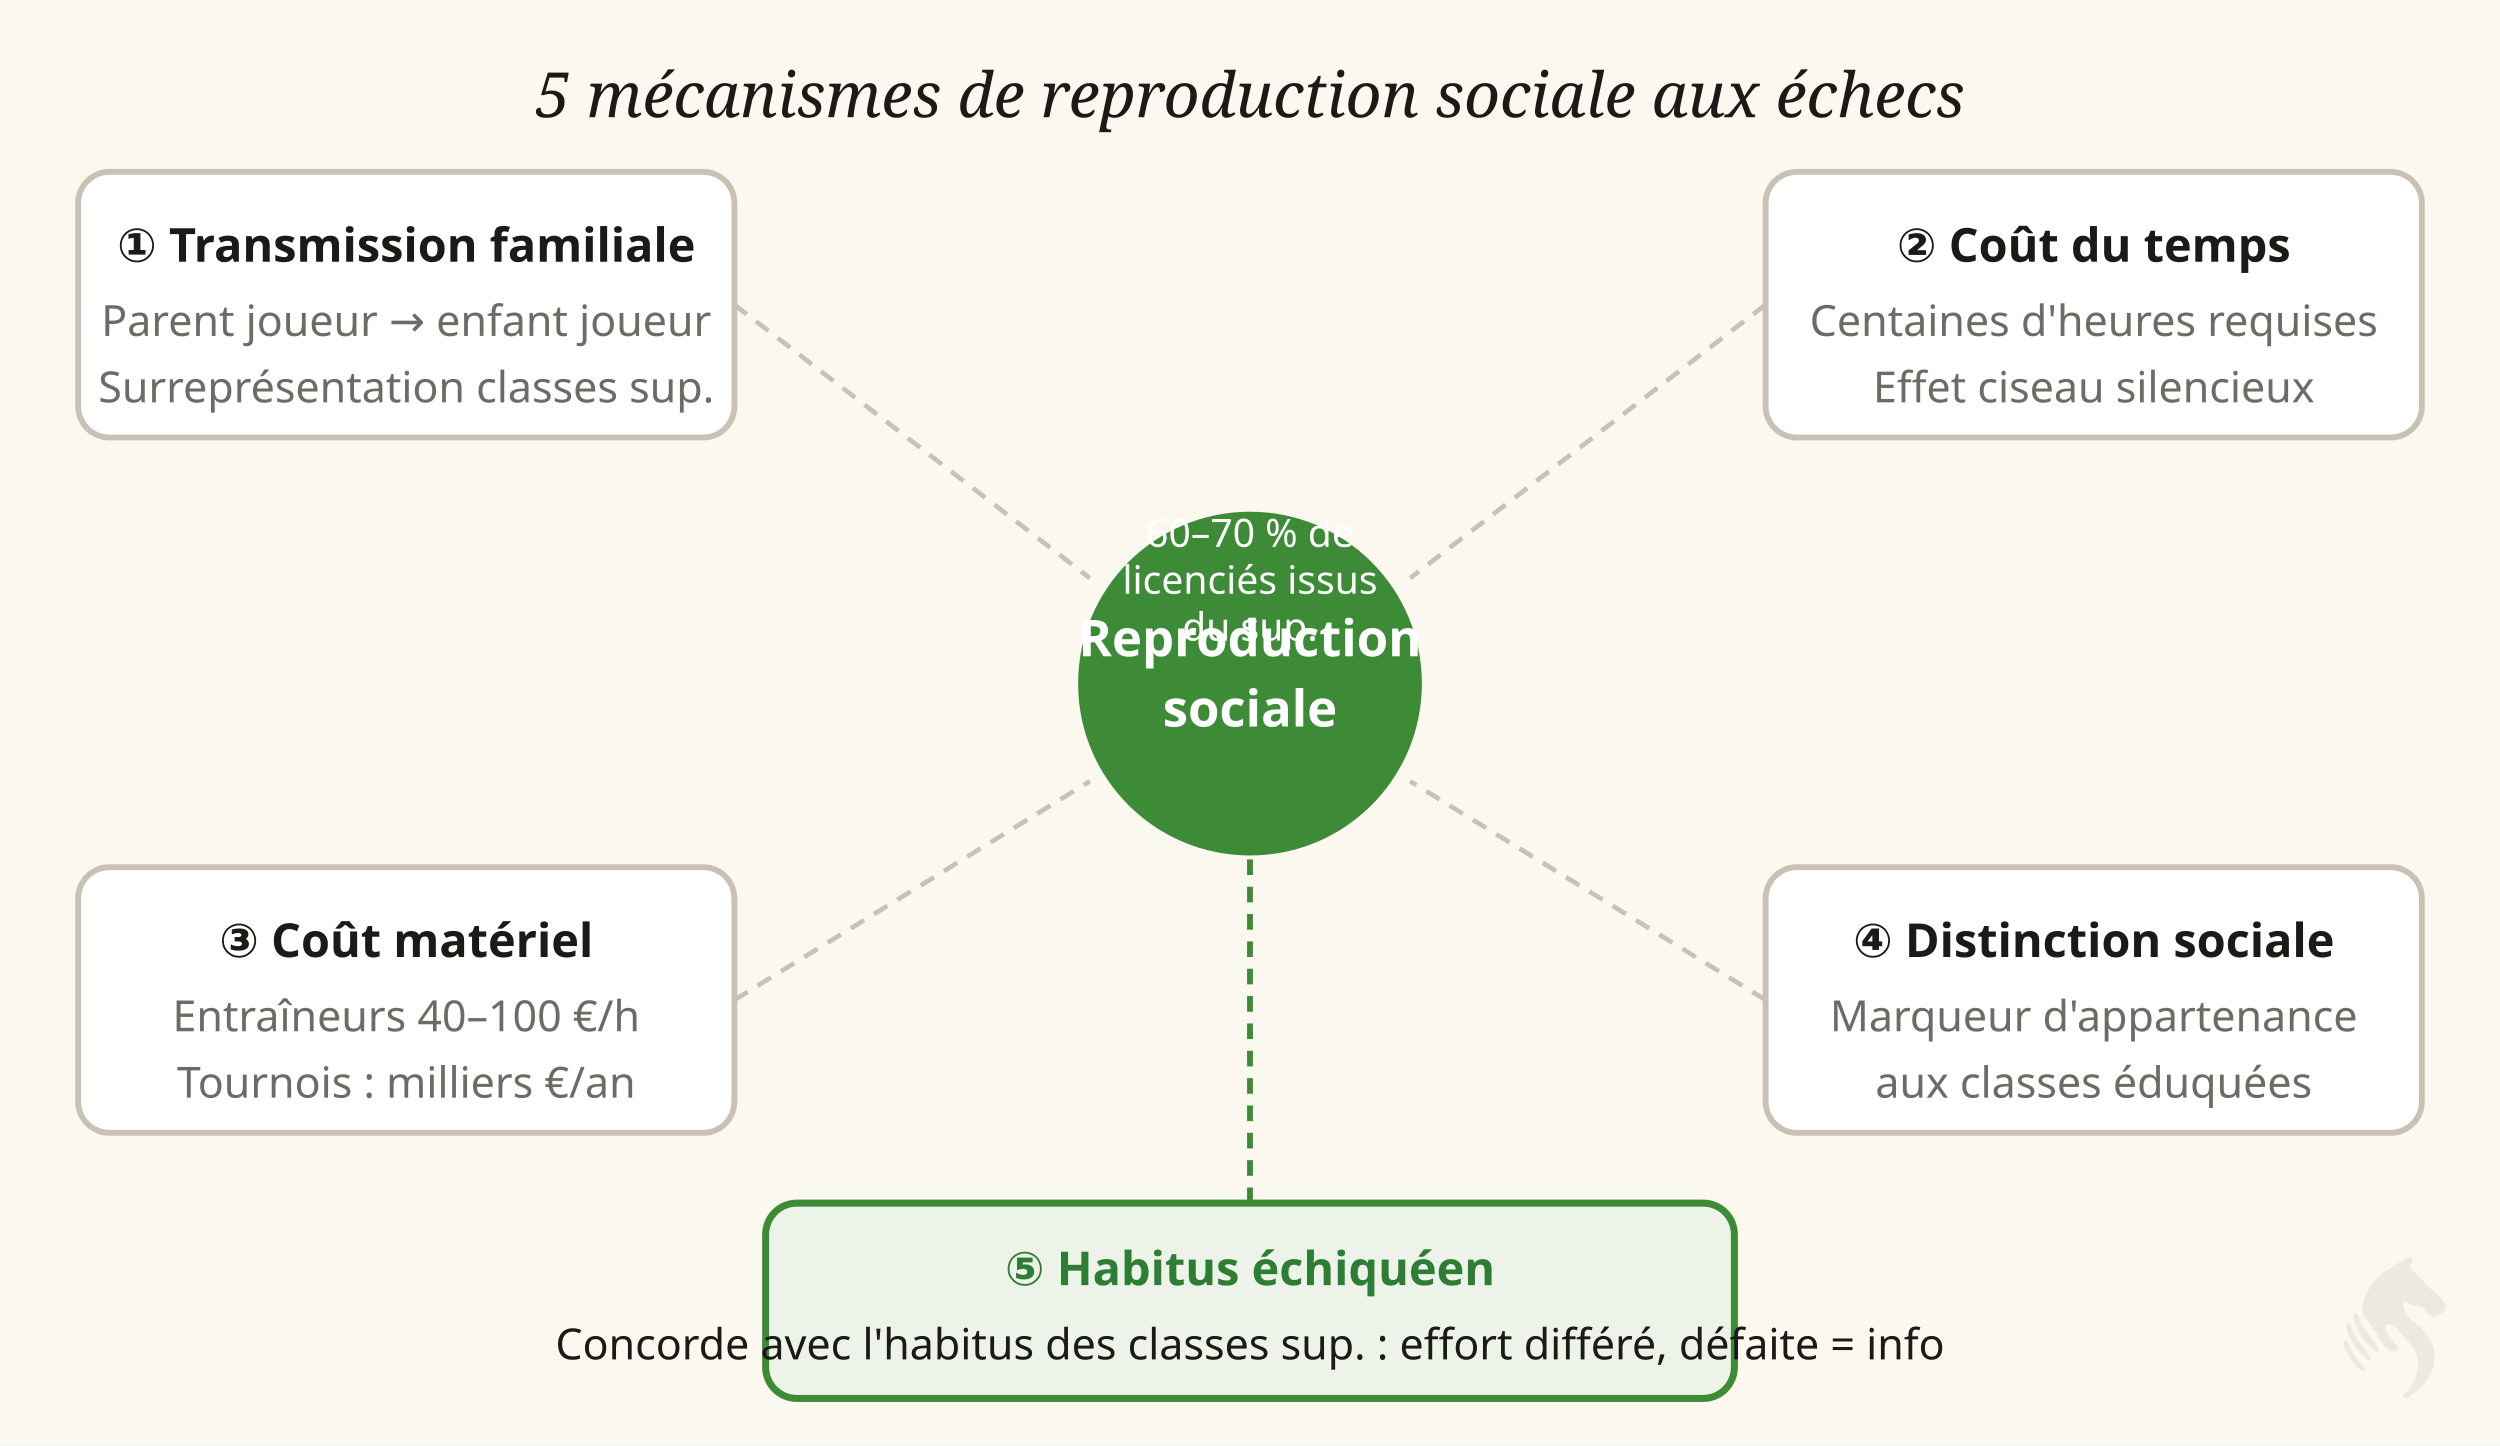
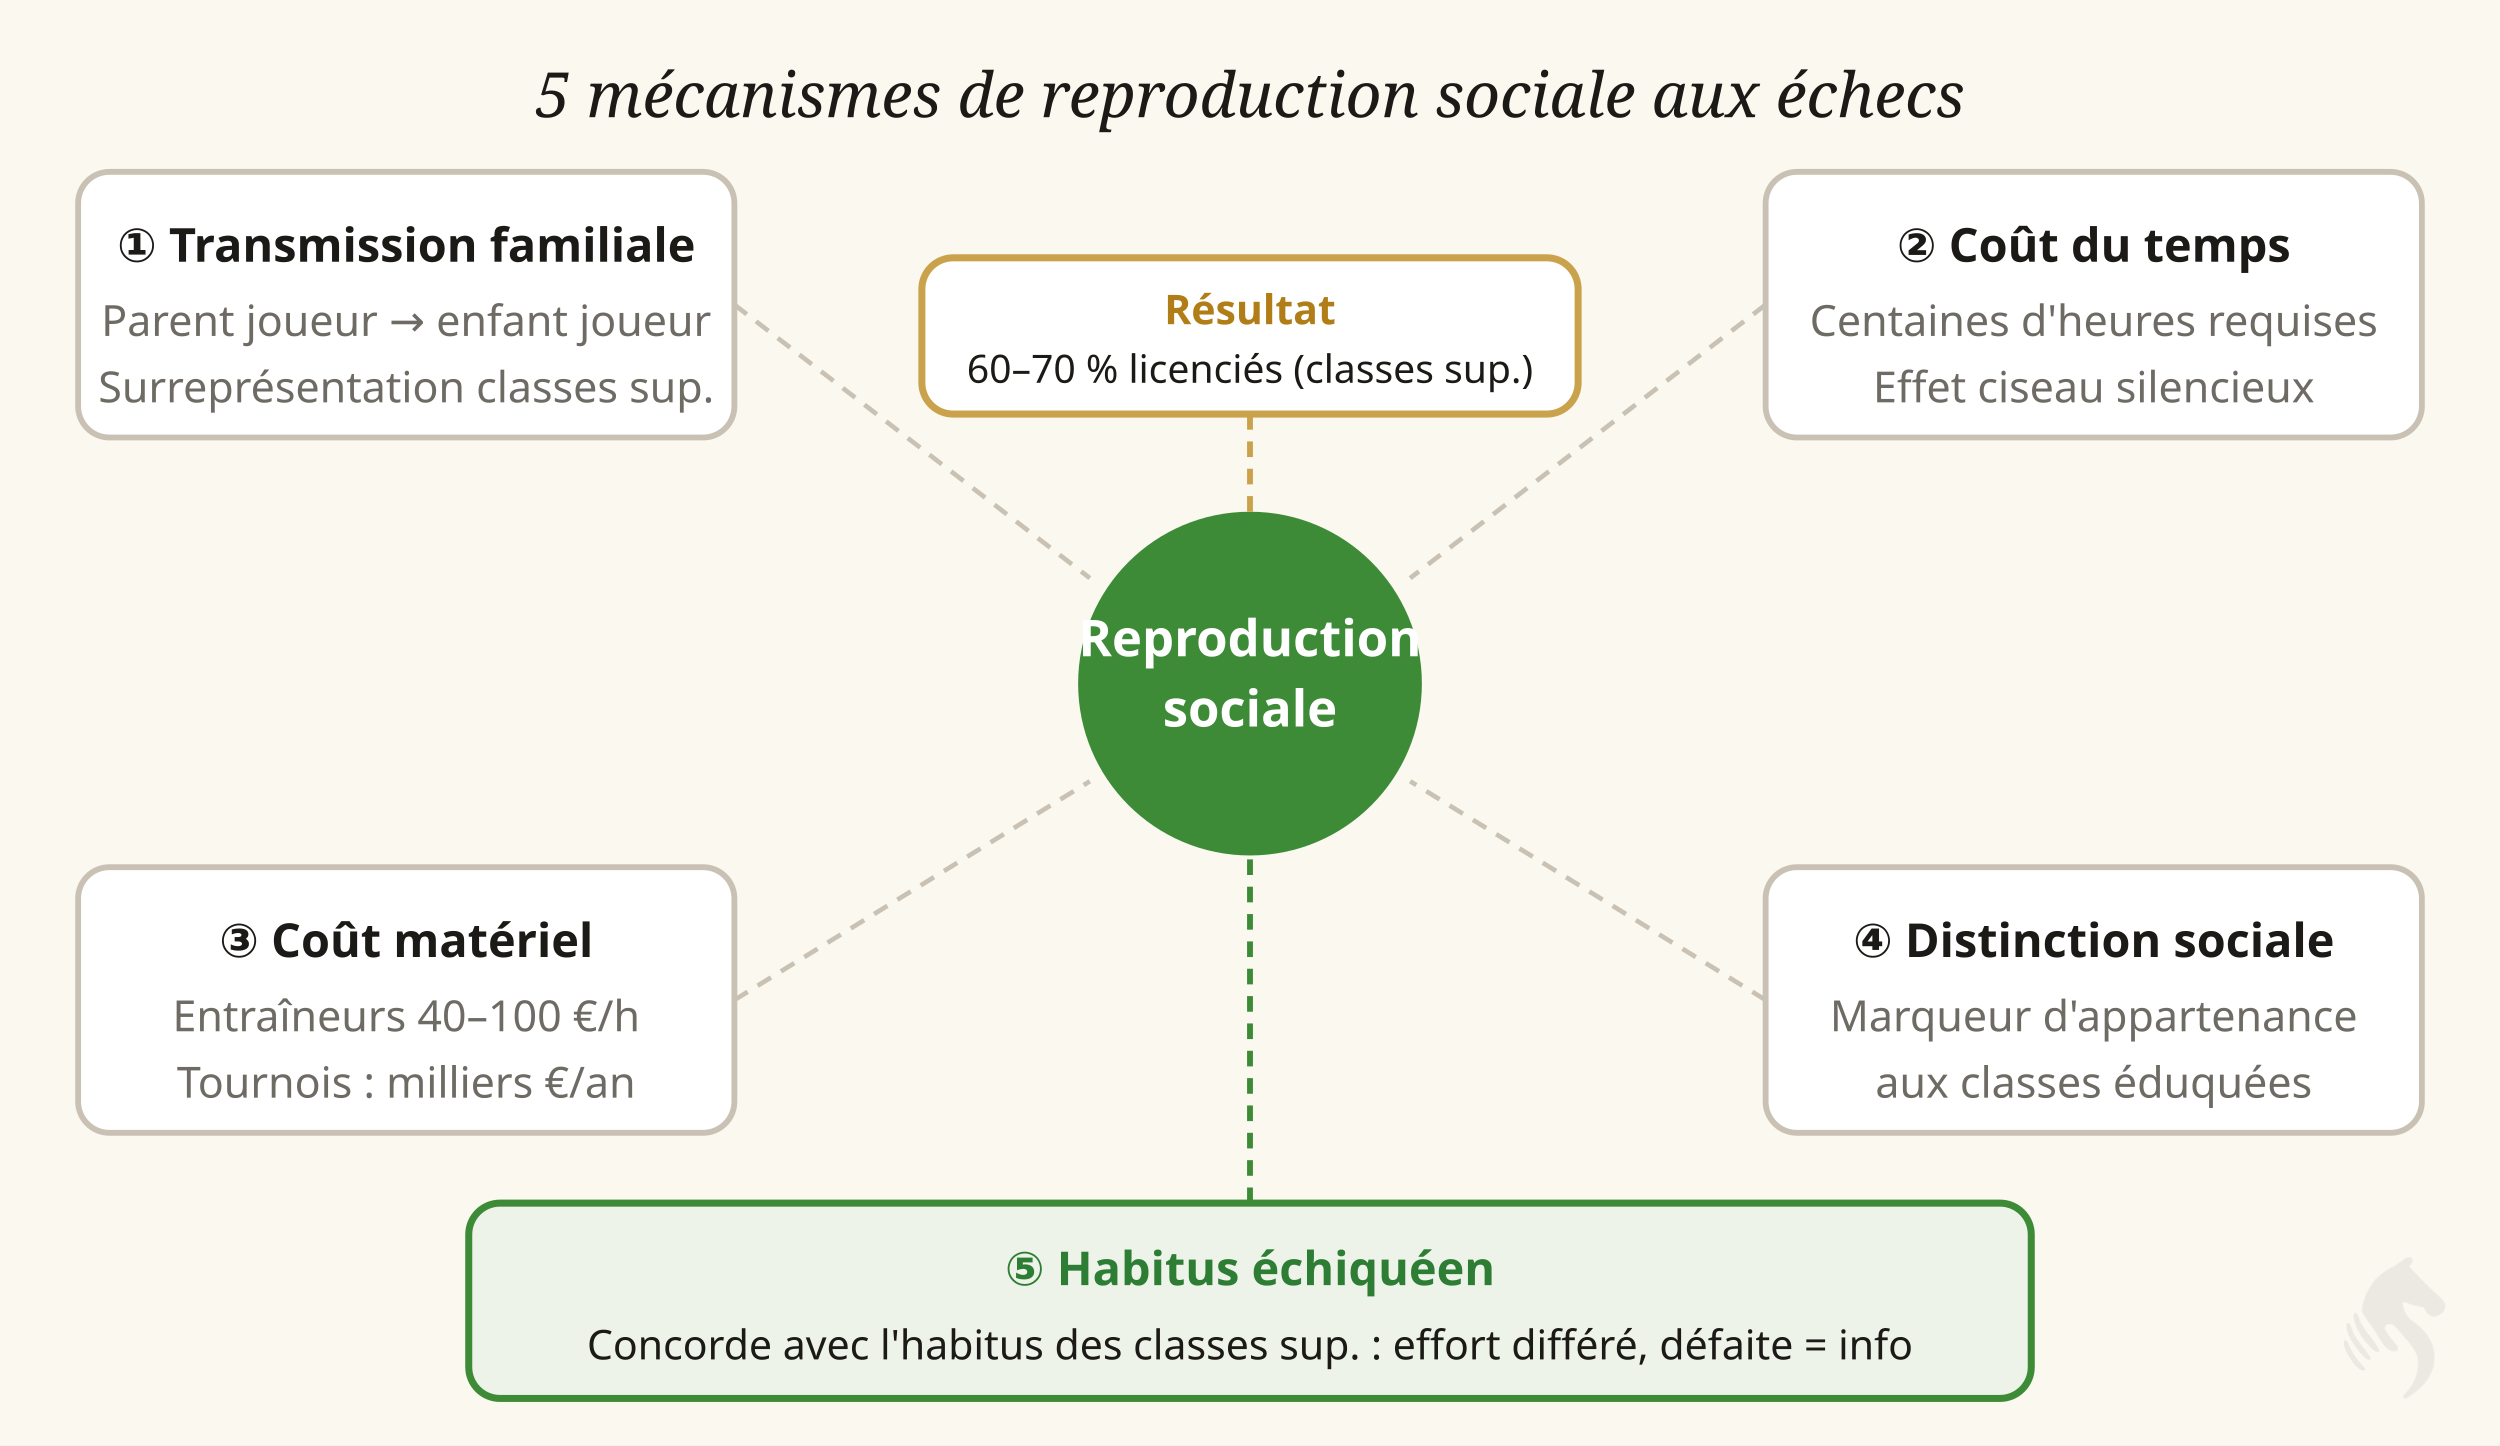
<svg xmlns="http://www.w3.org/2000/svg" width="640" height="370" viewBox="0 0 640 370" role="img" aria-labelledby="brd2">
  <rect width="640" height="370" fill="#faf8ef" />
  <text x="320" y="30" text-anchor="middle" font-family="Georgia, serif" font-size="16" font-style="italic" fill="#1c1a16">5 mécanismes de reproduction sociale aux échecs</text>
  <circle cx="320" cy="175" r="44" fill="#3d8b37" />
  <text x="320" y="168" text-anchor="middle" font-family="system-ui, sans-serif" font-size="13" font-weight="700" fill="#fff">Reproduction</text>
  <text x="320" y="186" text-anchor="middle" font-family="system-ui, sans-serif" font-size="13" font-weight="700" fill="#fff">sociale</text>
  <rect x="20" y="44" width="168" height="68" rx="8" fill="#fff" stroke="#c9c2b4" stroke-width="1.5" />
  <text x="104" y="67" text-anchor="middle" font-family="system-ui, sans-serif" font-size="12" font-weight="700" fill="#1c1a16">① Transmission familiale</text>
  <text x="104" y="86" text-anchor="middle" font-family="system-ui, sans-serif" font-size="11" fill="#6e6a64">Parent joueur → enfant joueur</text>
  <text x="104" y="103" text-anchor="middle" font-family="system-ui, sans-serif" font-size="11" fill="#6e6a64">Surreprésentation classes sup.</text>
  <line x1="188" y1="78" x2="279" y2="148" stroke="#c9c2b4" stroke-width="1.2" stroke-dasharray="4 3" />
  <rect x="452" y="44" width="168" height="68" rx="8" fill="#fff" stroke="#c9c2b4" stroke-width="1.5" />
  <text x="536" y="67" text-anchor="middle" font-family="system-ui, sans-serif" font-size="12" font-weight="700" fill="#1c1a16">② Coût du temps</text>
  <text x="536" y="86" text-anchor="middle" font-family="system-ui, sans-serif" font-size="11" fill="#6e6a64">Centaines d'heures requises</text>
  <text x="536" y="103" text-anchor="middle" font-family="system-ui, sans-serif" font-size="11" fill="#6e6a64">Effet ciseau silencieux</text>
  <line x1="452" y1="78" x2="361" y2="148" stroke="#c9c2b4" stroke-width="1.2" stroke-dasharray="4 3" />
  <rect x="20" y="222" width="168" height="68" rx="8" fill="#fff" stroke="#c9c2b4" stroke-width="1.5" />
  <text x="104" y="245" text-anchor="middle" font-family="system-ui, sans-serif" font-size="12" font-weight="700" fill="#1c1a16">③ Coût matériel</text>
  <text x="104" y="264" text-anchor="middle" font-family="system-ui, sans-serif" font-size="11" fill="#6e6a64">Entraîneurs 40–100 €/h</text>
  <text x="104" y="281" text-anchor="middle" font-family="system-ui, sans-serif" font-size="11" fill="#6e6a64">Tournois : milliers €/an</text>
  <line x1="188" y1="256" x2="279" y2="200" stroke="#c9c2b4" stroke-width="1.2" stroke-dasharray="4 3" />
  <rect x="452" y="222" width="168" height="68" rx="8" fill="#fff" stroke="#c9c2b4" stroke-width="1.5" />
  <text x="536" y="245" text-anchor="middle" font-family="system-ui, sans-serif" font-size="12" font-weight="700" fill="#1c1a16">④ Distinction sociale</text>
  <text x="536" y="264" text-anchor="middle" font-family="system-ui, sans-serif" font-size="11" fill="#6e6a64">Marqueur d'appartenance</text>
  <text x="536" y="281" text-anchor="middle" font-family="system-ui, sans-serif" font-size="11" fill="#6e6a64">aux classes éduquées</text>
  <line x1="452" y1="256" x2="361" y2="200" stroke="#c9c2b4" stroke-width="1.2" stroke-dasharray="4 3" />
-   <rect x="196" y="308" width="248" height="50" rx="8" fill="#eef3e9" stroke="#3d8b37" stroke-width="1.8" />
+   <rect x="120" y="308" width="400" height="50" rx="8" fill="#eef3e9" stroke="#3d8b37" stroke-width="1.8" />
  <text x="320" y="329" text-anchor="middle" font-family="system-ui, sans-serif" font-size="12" font-weight="700" fill="#2e7d34">⑤ Habitus échiquéen</text>
-   <text x="320" y="348" text-anchor="middle" font-family="system-ui, sans-serif" font-size="11" fill="#1c1a16">Concorde avec l'habitus des classes sup. : effort différé, défaite = info</text>
+   <text x="320" y="348" text-anchor="middle" font-family="system-ui, sans-serif" font-size="10.5" fill="#1c1a16">Concorde avec l'habitus des classes sup. : effort différé, défaite = info</text>
  <line x1="320" y1="308" x2="320" y2="219" stroke="#3d8b37" stroke-width="1.5" stroke-dasharray="4 3" />
-   <text x="320" y="140" text-anchor="middle" font-family="system-ui, sans-serif" font-size="10" fill="#fff">60–70 % de</text>
-   <text x="320" y="152" text-anchor="middle" font-family="system-ui, sans-serif" font-size="10" fill="#fff">licenciés issus</text>
-   <text x="320" y="164" text-anchor="middle" font-family="system-ui, sans-serif" font-size="10" fill="#fff">du sup.</text>
+   <line x1="320" y1="106" x2="320" y2="131" stroke="#c9a24b" stroke-width="1.5" stroke-dasharray="4 3" />
+   <rect x="236" y="66" width="168" height="40" rx="8" fill="#fff" stroke="#c9a24b" stroke-width="1.8" />
+   <text x="320" y="83" text-anchor="middle" font-family="system-ui, sans-serif" font-size="10.5" font-weight="700" fill="#b07d17">Résultat</text>
+   <text x="320" y="98" text-anchor="middle" font-family="system-ui, sans-serif" font-size="10" fill="#1c1a16">60–70 % licenciés (classes sup.)</text>
  <g id="wm" opacity="0.07" transform="translate(600.0,321.9) scale(0.0416)" aria-hidden="true">
    <g fill="#1e1e1e" fill-rule="evenodd">
      <path d="M411.5-.5h-16a76 76 0 0 0-24.5 12q-.62-.7-1.5-1l-2 4a4 4 0 0 1-1.5-1 7 7 0 0 1-2.5 3.5 253 253 0 0 0-17 13q-1.42.93-2.5-.5-5.2 7.95-14.5 9a9.4 9.4 0 0 1-4 6q2.3.02 1.5 2A461 461 0 0 1 278.5 73q-13.2 7.95-26 16.5-1.59-1.38 0-3-2.35.35-4 2 .9.98 2 2-92.12 67.08-125.5 177a1316 1316 0 0 0-10 44 51.2 51.2 0 0 0 4.5 31q.1 3.33-2 1l4.5 11q1-2 2 0l5 10 1-1q6 10.95 13 21a651 651 0 0 1 18.5 25 3.4 3.4 0 0 1 1.5-3q21.52 33 43 66 .3 3.4-2.5 1v2a1542 1542 0 0 1 21 32q1 0 1 1a319 319 0 0 0 25 35 160 160 0 0 0 27 25 3.1 3.1 0 0 1 1-3q23.18 14.62 49 5.5 5-2.83 4-8.5-.15-4.6-1.5-9a618 618 0 0 0-55.5-73.5q3-.91 5 1.5a23.5 23.5 0 0 0-7-9q.63 2.4 2 4.5-.17 2.58-1.5.5a364 364 0 0 1-17.5-26.5 50 50 0 0 1-4.5-22.5q.9-4.71 3-9 .63 1.88 2.5 2a7 7 0 0 1 2-3q9.28-8.1 22-8a86 86 0 0 1 23 4.5 11 11 0 0 1 3 4.5q2.58-1.75 5 .5l21.5 23.5q.74 1.95.5 4 3.56 1 6 4a1094 1094 0 0 0 30 34.5l-1 1q3.7 2.7 7.5 5.5a23 23 0 0 1 2 5l5 3a22 22 0 0 0 5.5 8 11.5 11.5 0 0 0 4 4 3.9 3.9 0 0 0-2-3.5q1.7-1.12 3 .5a705 705 0 0 1 42 57.5q-.65 1.46-2 1.5a169 169 0 0 1 10 19 3.8 3.8 0 0 0-.5 4q1 2 2 0 1.4 2.05 2.5 4-.25-2.55.5-5a185 185 0 0 1 11 83q-1 2-2 0a9 9 0 0 0-1.5-4v9a2.3 2.3 0 0 0 1.5-1q.75 10.55-1 21a337 337 0 0 1-18 56l-2.5 3q-1.2-.69-1-2a36 36 0 0 0-4 7 5.2 5.2 0 0 0 3.5-4 4.3 4.3 0 0 1 0 4 350 350 0 0 1-33 52 1108 1108 0 0 1-30 35q-7.17 20.32 13.5 14.5a34 34 0 0 1 6-3 1496 1496 0 0 1 54-37 942 942 0 0 0 29-27q1.25-1.03 2 .5a11 11 0 0 0-3 4q1.35-1.65 2.5 0a29 29 0 0 1 4.5-6 40 40 0 0 0 9-10.5l6-4-1-1a25 25 0 0 1 8.5-7.5q-1.47-2.67 1-5 .22 4.17 2.5 1.5-1.94-3.13 2-4l-1-1q1.48-3.25 4-5.5a8 8 0 0 0-3-1q37.8-53.63 47.5-119 8.4-83.08-38-152a364 364 0 0 0-28-35q-1.03-1.25.5-2 3.58 2.23 2-1l-4-2a5 5 0 0 1-3-.5 484 484 0 0 0-70-58q-.7-.62-1-1.5 1.05-.43 2-1v-3a6 6 0 0 1-5-2q-.66-.1-1 .5 3.72 2.61 0 3-34.57-32.88-46-79.5.2-2.3 2-3v-4q-1.94 5.58-3.5 0-1-9 0-18 2.16-6.4 8.5-8a78 78 0 0 1 22 7.5 403 403 0 0 0 66 18l9 3q-2.45.75-5 .5-1.59 1.6 0 3a16 16 0 0 1 6.5-1 7.3 7.3 0 0 1 2 3q1.38-2.6 3.5-2-1.1-2.32-4-2.5 15.09-2.3 25.5 8.5 5.35 10.23 10 21 12.95 20.94 36.5 28.5-1.88.63-2 2.5a30 30 0 0 0 12.5 3q4.43-.1 8-2 3.2 3.87 5.5-1 1.2.69 1 2a39 39 0 0 0 4.5-2l1 1q.69-1.87-1.5-2.5a12 12 0 0 0 7-3q1.88-1.1 3 .5 2.22-3.62 6-2a8.7 8.7 0 0 1 3-4 41 41 0 0 1 12-6.5l-2-1 5.5-3.5q.62.7 1.5 1 1.82-1.15 0-2.5 1.42-.93 2.5.5a5.8 5.8 0 0 1 .5-4 39 39 0 0 1 6-4.5q-1.55-2.25.5-4.5 3.25-3.5 5-8 1.38-.64 2.5-1-.8-1.05-2-1.5 1.85-5.82 3-11.5v-10h-1q-.85 6-2.5 12-.16-4.46.5-9a63 63 0 0 0-12.5-31 478 478 0 0 0-45.5-44.5q3.06.72 6 2.5-3.15-3.9-7-7.5l1-1q-1.4-1.05-2 .5 1.77 2.4-.5 4a781 781 0 0 1-67.5-65.5l1-.5a29 29 0 0 0 7 6 93 93 0 0 0-14-15 24.5 24.5 0 0 0-9-9.5l1-1a44 44 0 0 0-7-4.5q1.44 2.2 3.5 4 1 1.5 0 3l-72-76q-5.34-7.85 1.5-14.5 1.98-.8 2 1.5a69 69 0 0 1 6-3.5q-1.95-1.94 0-3.5a31 31 0 0 0 6-12q2.05.24 4-.5a79 79 0 0 0-1.5-17.5 94 94 0 0 0-5-10l-1 1a87 87 0 0 0-5.5-3" />
      <path d="M325.5 44.5q-3.85 1.03-7 3.5a4.2 4.2 0 0 1-4.5-.5q-2.75 2.49-3.5 6-6.97 2.94-14 6-6.75 3.75-13.5 8-.62-.7-1.5-1a37.6 37.6 0 0 1-17 10.5 263 263 0 0 0-12 9.5q-1.59 1.62 0 3 12.8-8.55 26-16.5A461 461 0 0 0 327 46.5q.8-1.98-1.5-2m148 86-21-24a209 209 0 0 1-21-21.5l-8.5-8.5q-4.8-3.3-6-9-9.1-4.3-11.5-13a13 13 0 0 0 3-6q-.02-2.3-2-1.5-6.84 6.65-1.5 14.5l72 76q1-1.5 0-3a20 20 0 0 1-3.5-4m89 86a198 198 0 0 0-17.5-15q.4-2.17-.5-4-3.63-1.2-7-3a26 26 0 0 0-6-6 430 430 0 0 1-27-27.5 2.4 2.4 0 0 0-2-.5 29 29 0 0 1-7-6l-1 .5a781 781 0 0 0 67.5 65.5q2.27-1.6.5-4m-314-128a247 247 0 0 0-42 35.5 14.5 14.5 0 0 1-5 4l1 1a9.3 9.3 0 0 1-6 2.5 76 76 0 0 1-16 20q.3.88 1 1.5a9.4 9.4 0 0 0-5.5 6.5q-1-2-2 0-.93 1.42.5 2.5a25 25 0 0 0-6.5 8.5q-1.6 1.05-3.5 1.5 1.21.45 2 1.5a43 43 0 0 0-7 10 352 352 0 0 0-19.5 37 2.9 2.9 0 0 1-2.5 1 3.3 3.3 0 0 0 2 1.5 47 47 0 0 1-3.5 5.5l-12 34q-.98-1.8-1.5 0 1.4 1.9.5 4a33 33 0 0 1-3.5 5.5q.78.84 1 2a212 212 0 0 0-10 49.5 36 36 0 0 0 7 20q2.1 2.33 2-1a51.2 51.2 0 0 1-4.5-31 1316 1316 0 0 1 10-44q33.38-109.92 125.5-177-1.1-1.02-2-2m376 206q-.5-10.25-5-19.5 1.5-4.37-1.5-.5l-6.5-11q-5.55-3.6-7.5-10l-1 1q-3.75-5.75-9.5-9.5l1-1a850 850 0 0 0-9-7q1.14-2.04-1.5-3.5-1.08 1.43-2.5.5-2.84-1.65-2-4a5 5 0 0 0-3-.5 5 5 0 0 0-.5-3l-1 1a7 7 0 0 0-4.5-3 21 21 0 0 0-6-2.5 478 478 0 0 1 45.5 44.5 63 63 0 0 1 12.5 31q-.66 4.54-.5 9 1.65-6 2.5-12m-259 3v-1q-2.22-5.79 1-11.5l-2-2a67 67 0 0 0 1.5-5.5q.93 7.1 3.5 1-2.43-3.37 2-4a4.3 4.3 0 0 1 2.5 3q.45-1.21 1.5-2 2.3.75 4 2a326 326 0 0 1 28 10.5q11.4 3.22 23 6 1.05 1.6 1.5 3.5 1-4 2 0 1.08-1.43 2.5-.5-1.81 1.35 0 2.5 3.25-.47 7-2 1.85.03 3 1 5.83.22 11 2h5q2.55.25 5-.5l-9-3a403 403 0 0 1-66-18 78 78 0 0 0-22-7.5q-6.34 1.6-8.5 8-1 9 0 18 1.56 5.58 3.5 0m109 6a4.7 4.7 0 0 1 4 3q3.6-3.98 6 1l1-2 4 2a65 65 0 0 1 7.5 10q1.1 3.55 2.5 7-1.77 2.95 2 4 13.35 23.91 39 33 .12-1.87 2-2.5-23.55-7.56-36.5-28.5a305 305 0 0 0-10-21q-10.41-10.8-25.5-8.5 2.9.18 4 2.5m-410 86a9 9 0 0 0 1.5-4 310 310 0 0 0 37.5 86q-1.1 1.02-2 2a40 40 0 0 0 8.5 12 139 139 0 0 0 15 21q2.31 2.97 1.5 6 5.9 1.14 7.5 7 5.7 2.47 5 8 3.8 1.06 6.5 4 20.24 25.5 46 45.5a39 39 0 0 0 20 5 46 46 0 0 1 9-7.5 818 818 0 0 1-10-21.5q1.43-1.08.5-2.5a27 27 0 0 1-3.5-2 185 185 0 0 0-16-23.5q1.43-1.08.5-2.5a13.3 13.3 0 0 1-5.5-5 617 617 0 0 0-22.5-29v-4l-1 1a13 13 0 0 1-4.5-6 11.5 11.5 0 0 1-4-4q-.03 2.3-2 1.5A471 471 0 0 1 97 390.5q-1.8-3.04-.5-6 1.02.54 2 1a9 9 0 0 0-2-4.5q3.83-2.28-1-2.5a597 597 0 0 1-7-18.5l2-1a3.3 3.3 0 0 1-2-3.5 3.1 3.1 0 0 1-3-1q-7.35-19.46-24-8 1.03 2.34-.5 5a97 97 0 0 0 3.5 38" />
      <path d="M365.5 301.5q-1.8.7-2 3 11.43 46.62 46 79.5 3.72-.39 0-3 .34-.6 1-.5-2.4-2.22-5-4.5l2-2q-2.45-.75-5-.5a8.4 8.4 0 0 0-.5-4q-1.72 1.44-3-1a28 28 0 0 1-3.5-6q-.5 2-1 0a143 143 0 0 1-18-31q-6.22-11.64-9-27a7 7 0 0 0-2-3m-211 174a45 45 0 0 1-9.5-15q-1 2-2 0a41 41 0 0 0-6-9l-1-5-1 1a989 989 0 0 1-17.5-25.5q.7-.62 1-1.5a7.7 7.7 0 0 1-5-6 163 163 0 0 1-15-29q-.98-.46-2-1-1.3 2.96.5 6a471 471 0 0 0 55.5 86.5q1.97.8 2-1.5m-90-86q-2.05 2.77 1.5 4 3.6 16.25 9.5 30.5-2.48 3.62 2 3.5 3.65 9.3 8 18.5l-1 1a11.4 11.4 0 0 1 6 8q-.7.62-1 1.5a10.5 10.5 0 0 1 3.5 5l1-1a62 62 0 0 0 7.5 13q.9-.98 2-2a310 310 0 0 1-37.5-86 9 9 0 0 1-1.5 4m48 210a3.9 3.9 0 0 0-2-3.5q1.7-1.12 3 .5a127 127 0 0 0 39 32q11.3 4.6 8.5-7a147 147 0 0 0-17-32 1467 1467 0 0 0-40-51 554 554 0 0 1-48.5-75l1-1q.84 5.22 6 5a51.6 51.6 0 0 1-11.5-27l-1 2a159 159 0 0 0-11-31 14.3 14.3 0 0 0-10.5-8q-3.2.01-6 1.5-2.85 3.45-6 6.5-.87 16.85 3 33.5a3.6 3.6 0 0 1-2 2q1.38.56 2.5 1.5 3.15 9.81 6.5 19.5-1.21.45-2 1.5a29 29 0 0 0 5.5 7A256 256 0 0 0 55.5 525l-2 1a6.4 6.4 0 0 0 4 1.5 332 332 0 0 0 38.5 53l3.5 5.5-1 1q1.9 1.67 3.5.5a36 36 0 0 0 10.5 12m303-214q-.95.57-2 1 .3.88 1 1.5a484 484 0 0 1 70 58q1.42.72 3 .5a43 43 0 0 0-10-12.5l1-1q-2.66 1.47-5-1a36 36 0 0 0-10-10q1.81-1.35 0-2.5a8 8 0 0 1-3.5 0q-4.57-5.7-10-8a13 13 0 0 0-6.5-5.5 11.5 11.5 0 0 1-3.5-4.5q-.62.7-1.5 1a17.7 17.7 0 0 0-8-5.5q-2.84-1.65-2-4-7.47-2.25-13-7.5m-254 24a526 526 0 0 1 23.5 37 55 55 0 0 1 9 15l1-1a65 65 0 0 0 8.5 13q2.8 2.4 2.5-1-21.48-33-43-66a3.4 3.4 0 0 0-1.5 3m111 63q.16-.93 1-1.5a7 7 0 0 1-3.5-2.5 17.5 17.5 0 0 0-5.5-8q3.7-4.18-2.5-5a41 41 0 0 1-7.5-18.5l2-3a7.2 7.2 0 0 1-2-4.5 3.1 3.1 0 0 0 3-1 37 37 0 0 0-1-7q-1.87-.12-2.5-2a36 36 0 0 0-3 9 50 50 0 0 0 4.5 22.5 364 364 0 0 0 17.5 26.5q1.33 2.08 1.5-.5-1.37-2.1-2-4.5m-272 45v19q2.55 12.15 7 24 15.37 37.49 37 68a54 54 0 0 0 9 12.5q-1.58 2.58 2 3l-1 1 5.5 4.5a82 82 0 0 0 9 12q6.5 6.26 12.5 13 9.5 6.75 17.5 15l1-1q4.56 3.52 9 7l1-2a89 89 0 0 0 13.5 3.5q13.85-4.6 6.5-17.5-1.73 1.44-3-1a307 307 0 0 1-13.5-16 16 16 0 0 0-6-5.5q1.43-1.08.5-2.5a27.2 27.2 0 0 1-12.5-15 3.1 3.1 0 0 1-3-1q-7.5-10.25-15.5-20-.93-1.42.5-2.5a16 16 0 0 1-6-5.5 880 880 0 0 1-19-29.5q.7-.62 1-1.5a8 8 0 0 1-4-4 94 94 0 0 1-12.5-26l-1 1q-3.8-4.62-1.5-10a3.1 3.1 0 0 1-3-1 198 198 0 0 1-7-15.5l1-1a55 55 0 0 1-9-11q-2.85-1.46-6-2l3-1a22 22 0 0 0-9 2 11.4 11.4 0 0 0-4 6.5m277 51a48 48 0 0 0 12 5q-.57 3.66 2 2a5.3 5.3 0 0 1 3.5 3l1-2a45 45 0 0 0 26 0q.45 1.21 1.5 2 1.27-3.4 4-2 1.81-1.15 0-2.5l3-1.5a21 21 0 0 0 3.5-4q1.4-8.23-1.5-16 .3-.88 1-1.5-5.22-1.95-4-7a193 193 0 0 1-18-23.5 16 16 0 0 0-3.5-3q-4.05-7.43-9-12a284 284 0 0 0-14-17q-.75-1.58.5-3a19 19 0 0 1-6-4 4.35 4.35 0 0 0-5-1.5 618 618 0 0 1 55.5 73.5q1.35 4.4 1.5 9 1 5.67-4 8.5-25.82 9.12-49-5.5a3.1 3.1 0 0 0-1 3m115-56a264 264 0 0 1 16 22q-1.7 3.04 1.5 1a494 494 0 0 1 16.5 23l7 10q1.35-.04 2-1.5a705 705 0 0 0-42-57.5q-1.3-1.62-3-.5a3.9 3.9 0 0 1 2 3.5" />
      <path d="M112.5 599.5q7 9.5 16 17 2 0 2 2 6.9 3.77 11 8.5l13 5.5a5.7 5.7 0 0 0 6 0q2.07 3.94 4 0-3.37-1.23-.5-3 .22-6.86.5-13.5l-3-3.5 3-2.5q-4.58-.9-7.5-4.5a79 79 0 0 0-10.5-16.5q2.67 1.47 5-1a12 12 0 0 1-8.5-3.5 92 92 0 0 0-17.5-23.5l2-1-6.5-4.5a2294 2294 0 0 1-34.5-47q-1 0-1-1-5.27-4.75-4-11.5-2.25-3.25-3.5.5A227 227 0 0 1 61.5 469q.84-.57 1-1.5-5.16.22-6-5l-1 1a554 554 0 0 0 48.5 75 1467 1467 0 0 1 40 51q10.5 14.98 17 32 2.8 11.6-8.5 7a127 127 0 0 1-39-32q-1.3-1.62-3-.5a3.9 3.9 0 0 1 2 3.5m335-4a3349 3349 0 0 1 7.5 35q2.3 19.53.5 39a9 9 0 0 1 1.5 4q1 2 2 0a185 185 0 0 0-11-83q-.75 2.45-.5 5m44-147q1.58 3.23-2 1-1.53.75-.5 2a364 364 0 0 1 28 35q46.4 68.92 38 152-9.7 65.37-47.5 119 1.46.15 3 1a12 12 0 0 0 3.5-6q1.58 1.52 3.5.5-1.16-8.12 7-11-1.6-1.75 1-2.5-.12-8.5 6-14-.81-.1-1-1a3.1 3.1 0 0 1 3-1 5.4 5.4 0 0 1 3-5.5q-1.2-.45-2-1.5a67 67 0 0 0 4.5-10l1 2a9 9 0 0 1 2.5-5l-1-2a6.3 6.3 0 0 1 4-.5 6.5 6.5 0 0 0-3-3 225 225 0 0 1 11-24.5q-.53-1.8-1.5 0-.3-4.51 1-9l1 1a67 67 0 0 0 1.5-13q7.4-.7 1-5a232 232 0 0 0 2-53l.5-5q.57.84 1.5 1a8 8 0 0 0-2.5-5q-6.56-49.08-31.5-89 2.03-1.77-.5-3l-1 1a696 696 0 0 1-17.5-26q-2.18-1.53-1-3.5-3.93-.91-5-4.5-1.26-.5-1-2a69 69 0 0 0-6.5-5q-.69-1.87 1.5-2.5a14 14 0 0 0-4-2.5m-36 230a273 273 0 0 1-13.5 57q-1.4.82-2.5 2 2.69 6.4-4 8.5l2 1a30 30 0 0 0-3 8.5q-.2 1.31 1 2l2.5-3a337 337 0 0 0 18-56 89 89 0 0 0 1-21q-.57.84-1.5 1m-25 84a185 185 0 0 1-24 38l-2.5 6a25 25 0 0 0-6.5 7q-13.95 16.7-28.5 33-1.16 4.05-3.5 7.5-1.35 4.25-1 8a16 16 0 0 1 6 5.5h14a20 20 0 0 1 10-3.5q1.71-1.12 0-2.5a81 81 0 0 0 18.5-12q.62.7 1.5 1a71 71 0 0 1 2-4q1-2 2 0 1.7-4.54 4.5-1a38 38 0 0 1 4.5-6.5 189 189 0 0 0 30.5-23.5q4.55 3.9 4-3a4.6 4.6 0 0 1 4.5-2v-3a5 5 0 0 0 3-.5 41 41 0 0 1 3-5.5 11 11 0 0 1 3-4q-.75-1.53-2-.5a942 942 0 0 1-29 27 1496 1496 0 0 0-54 37 34 34 0 0 0-6 3q-20.67 5.82-13.5-14.5a1108 1108 0 0 0 30-35 350 350 0 0 0 33-52 4.3 4.3 0 0 0 0-4 5.2 5.2 0 0 1-3.5 4" />
    </g>
  </g>
</svg>
